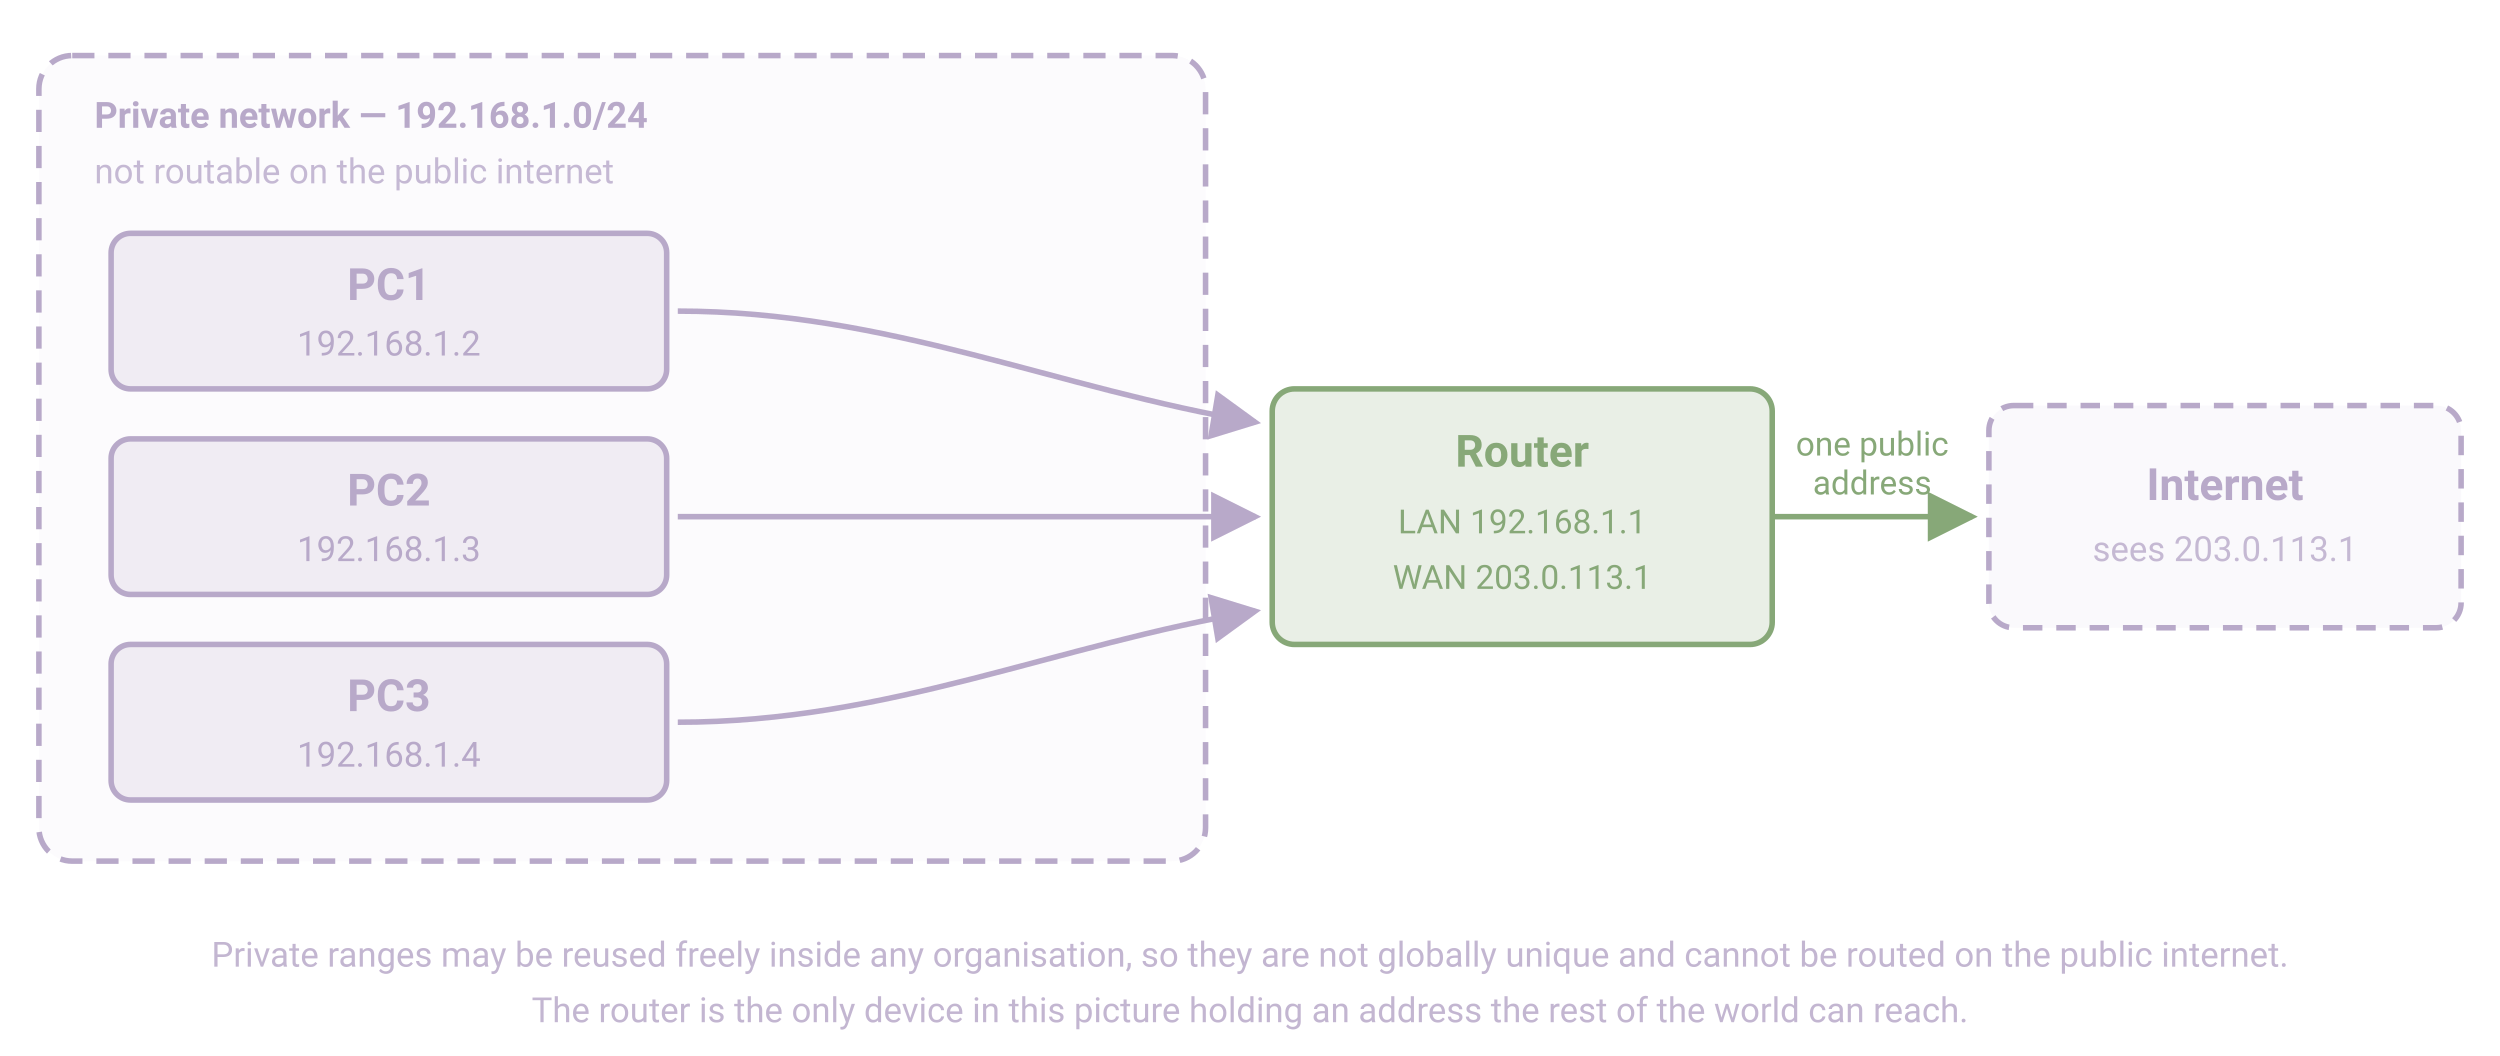
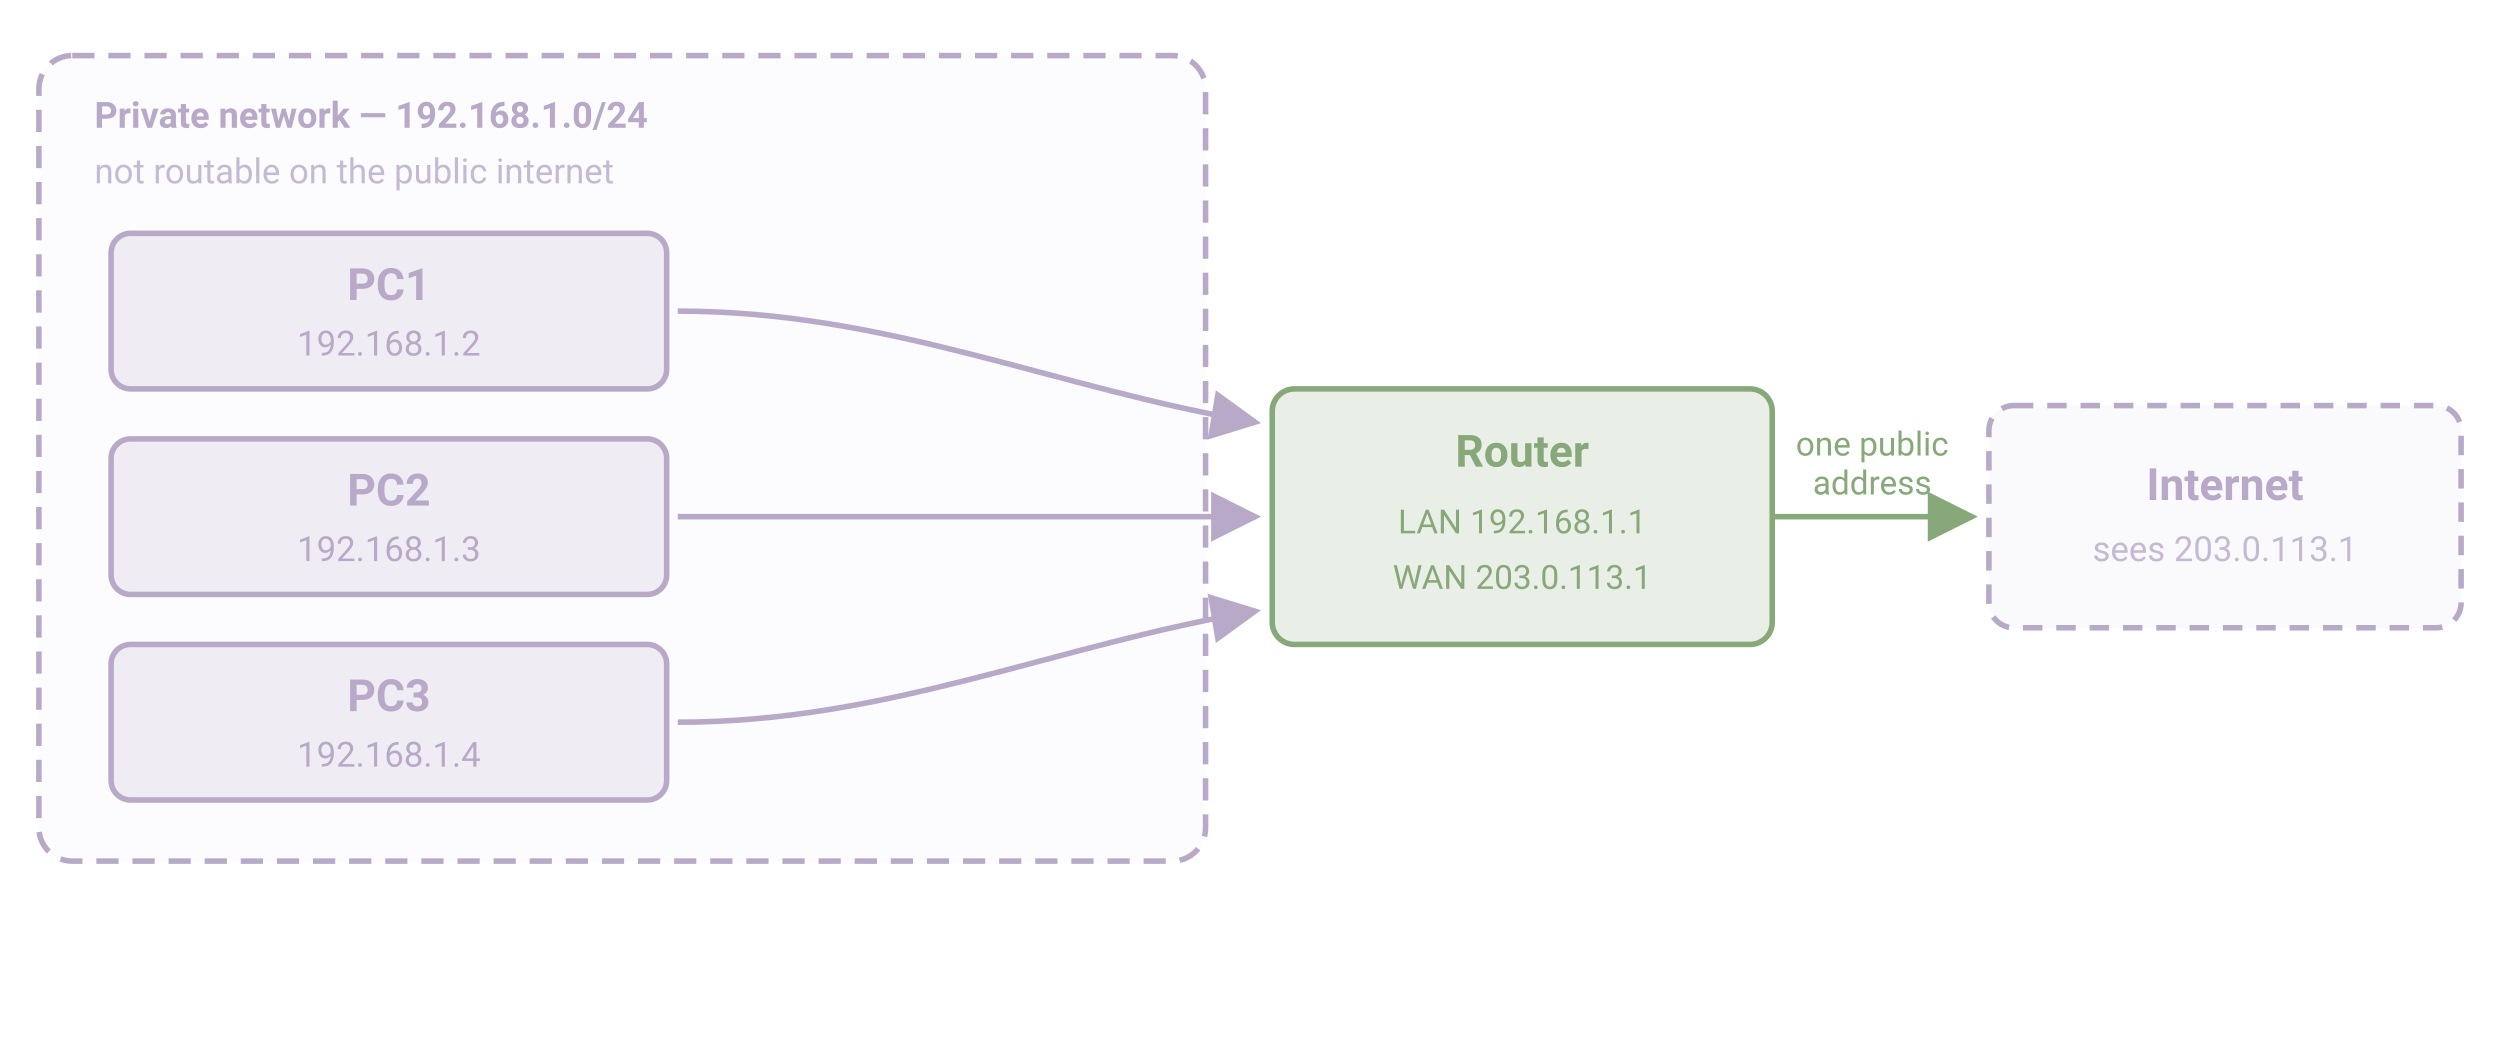
<svg xmlns="http://www.w3.org/2000/svg" width="900" height="380" viewBox="0 0 900 380" role="img" aria-labelledby="t d">
  <defs>
    <marker id="as" markerWidth="9" markerHeight="9" refX="8" refY="4.5" orient="auto">
      <path d="M0,0 L9,4.5 L0,9 Z" fill="#87A878" />
    </marker>
    <marker id="al" markerWidth="9" markerHeight="9" refX="8" refY="4.5" orient="auto">
      <path d="M0,0 L9,4.5 L0,9 Z" fill="#B8A9C9" />
    </marker>
  </defs>
  <style>
 text{font-family:'Segoe UI',system-ui,-apple-system,Roboto,Arial,sans-serif}
 .dev{fill:#87A878;fill-opacity:.18;stroke:#87A878;stroke-width:2}
 .host{fill:#B8A9C9;fill-opacity:.18;stroke:#B8A9C9;stroke-width:2}
 .dim{fill:#B8A9C9;fill-opacity:.07;stroke:#B8A9C9;stroke-width:2;stroke-dasharray:7 5}
 .ext{fill:#B8A9C9;fill-opacity:.07;stroke:#B8A9C9;stroke-width:2;stroke-dasharray:7 5}
 .chip{fill:#87A878;fill-opacity:.12;stroke:none}
 .chipl{fill:#B8A9C9;fill-opacity:.12;stroke:none}
 .nd{font-size:16px;font-weight:600;fill:#87A878}
 .nh{font-size:16px;font-weight:600;fill:#B8A9C9}
 .el{font-size:12px;fill:#87A878}
 .elh{font-size:12px;fill:#B8A9C9}
 .note{font-size:12.5px;fill:#B8A9C9}
 .nt{font-size:13px;font-weight:600;fill:#B8A9C9}
</style>
  <rect x="14" y="20" width="420" height="290" rx="12" fill="#B8A9C9" fill-opacity=".05" stroke="#B8A9C9" stroke-width="2" stroke-dasharray="8 5" />
  <text class="nt" x="34" y="46">Private network — 192.168.1.0/24</text>
  <text class="note" x="34" y="66" fill-opacity=".8">not routable on the public internet</text>
  <g>
    <rect class="host" x="40" y="84" width="200" height="56" rx="7" />
    <rect class="host" x="40" y="158" width="200" height="56" rx="7" />
    <rect class="host" x="40" y="232" width="200" height="56" rx="7" />
  </g>
  <g text-anchor="middle">
    <text class="nh" x="140" y="108" font-size="15">PC1</text>
    <text class="note" x="140" y="128">192.168.1.2</text>
    <text class="nh" x="140" y="182" font-size="15">PC2</text>
    <text class="note" x="140" y="202">192.168.1.3</text>
    <text class="nh" x="140" y="256" font-size="15">PC3</text>
    <text class="note" x="140" y="276">192.168.1.4</text>
  </g>
  <g stroke="#B8A9C9" stroke-width="2" fill="none" marker-end="url(#al)">
    <path d="M244 112 C320 112 380 140 452 152" />
    <path d="M244 186 C330 186 380 186 452 186" />
    <path d="M244 260 C320 260 380 232 452 220" />
  </g>
  <rect class="dev" x="458" y="140" width="180" height="92" rx="8" />
  <text class="nd" x="548" y="168" text-anchor="middle" font-size="16">Router</text>
  <text class="el" x="548" y="192" text-anchor="middle">LAN 192.168.1.1</text>
  <text class="el" x="548" y="212" text-anchor="middle">WAN 203.0.113.1</text>
  <line x1="638" y1="186" x2="710" y2="186" stroke="#87A878" stroke-width="2" marker-end="url(#as)" />
  <text class="el" x="674" y="164" text-anchor="middle">one public</text>
  <text class="el" x="674" y="178" text-anchor="middle">address</text>
  <rect class="ext" x="716" y="146" width="170" height="80" rx="9" />
  <text class="nh" x="801" y="180" text-anchor="middle" font-size="16">Internet</text>
  <text class="note" x="801" y="202" text-anchor="middle" fill-opacity=".8">sees 203.0.113.1</text>
-   <text class="note" x="450" y="348" text-anchor="middle" fill-opacity=".85">Private ranges may be reused freely inside any organisation, so they are not globally unique and cannot be routed on the public internet.</text>
-   <text class="note" x="450" y="368" text-anchor="middle" fill-opacity=".85">The router is the only device in this picture holding an address the rest of the world can reach.</text>
</svg>
